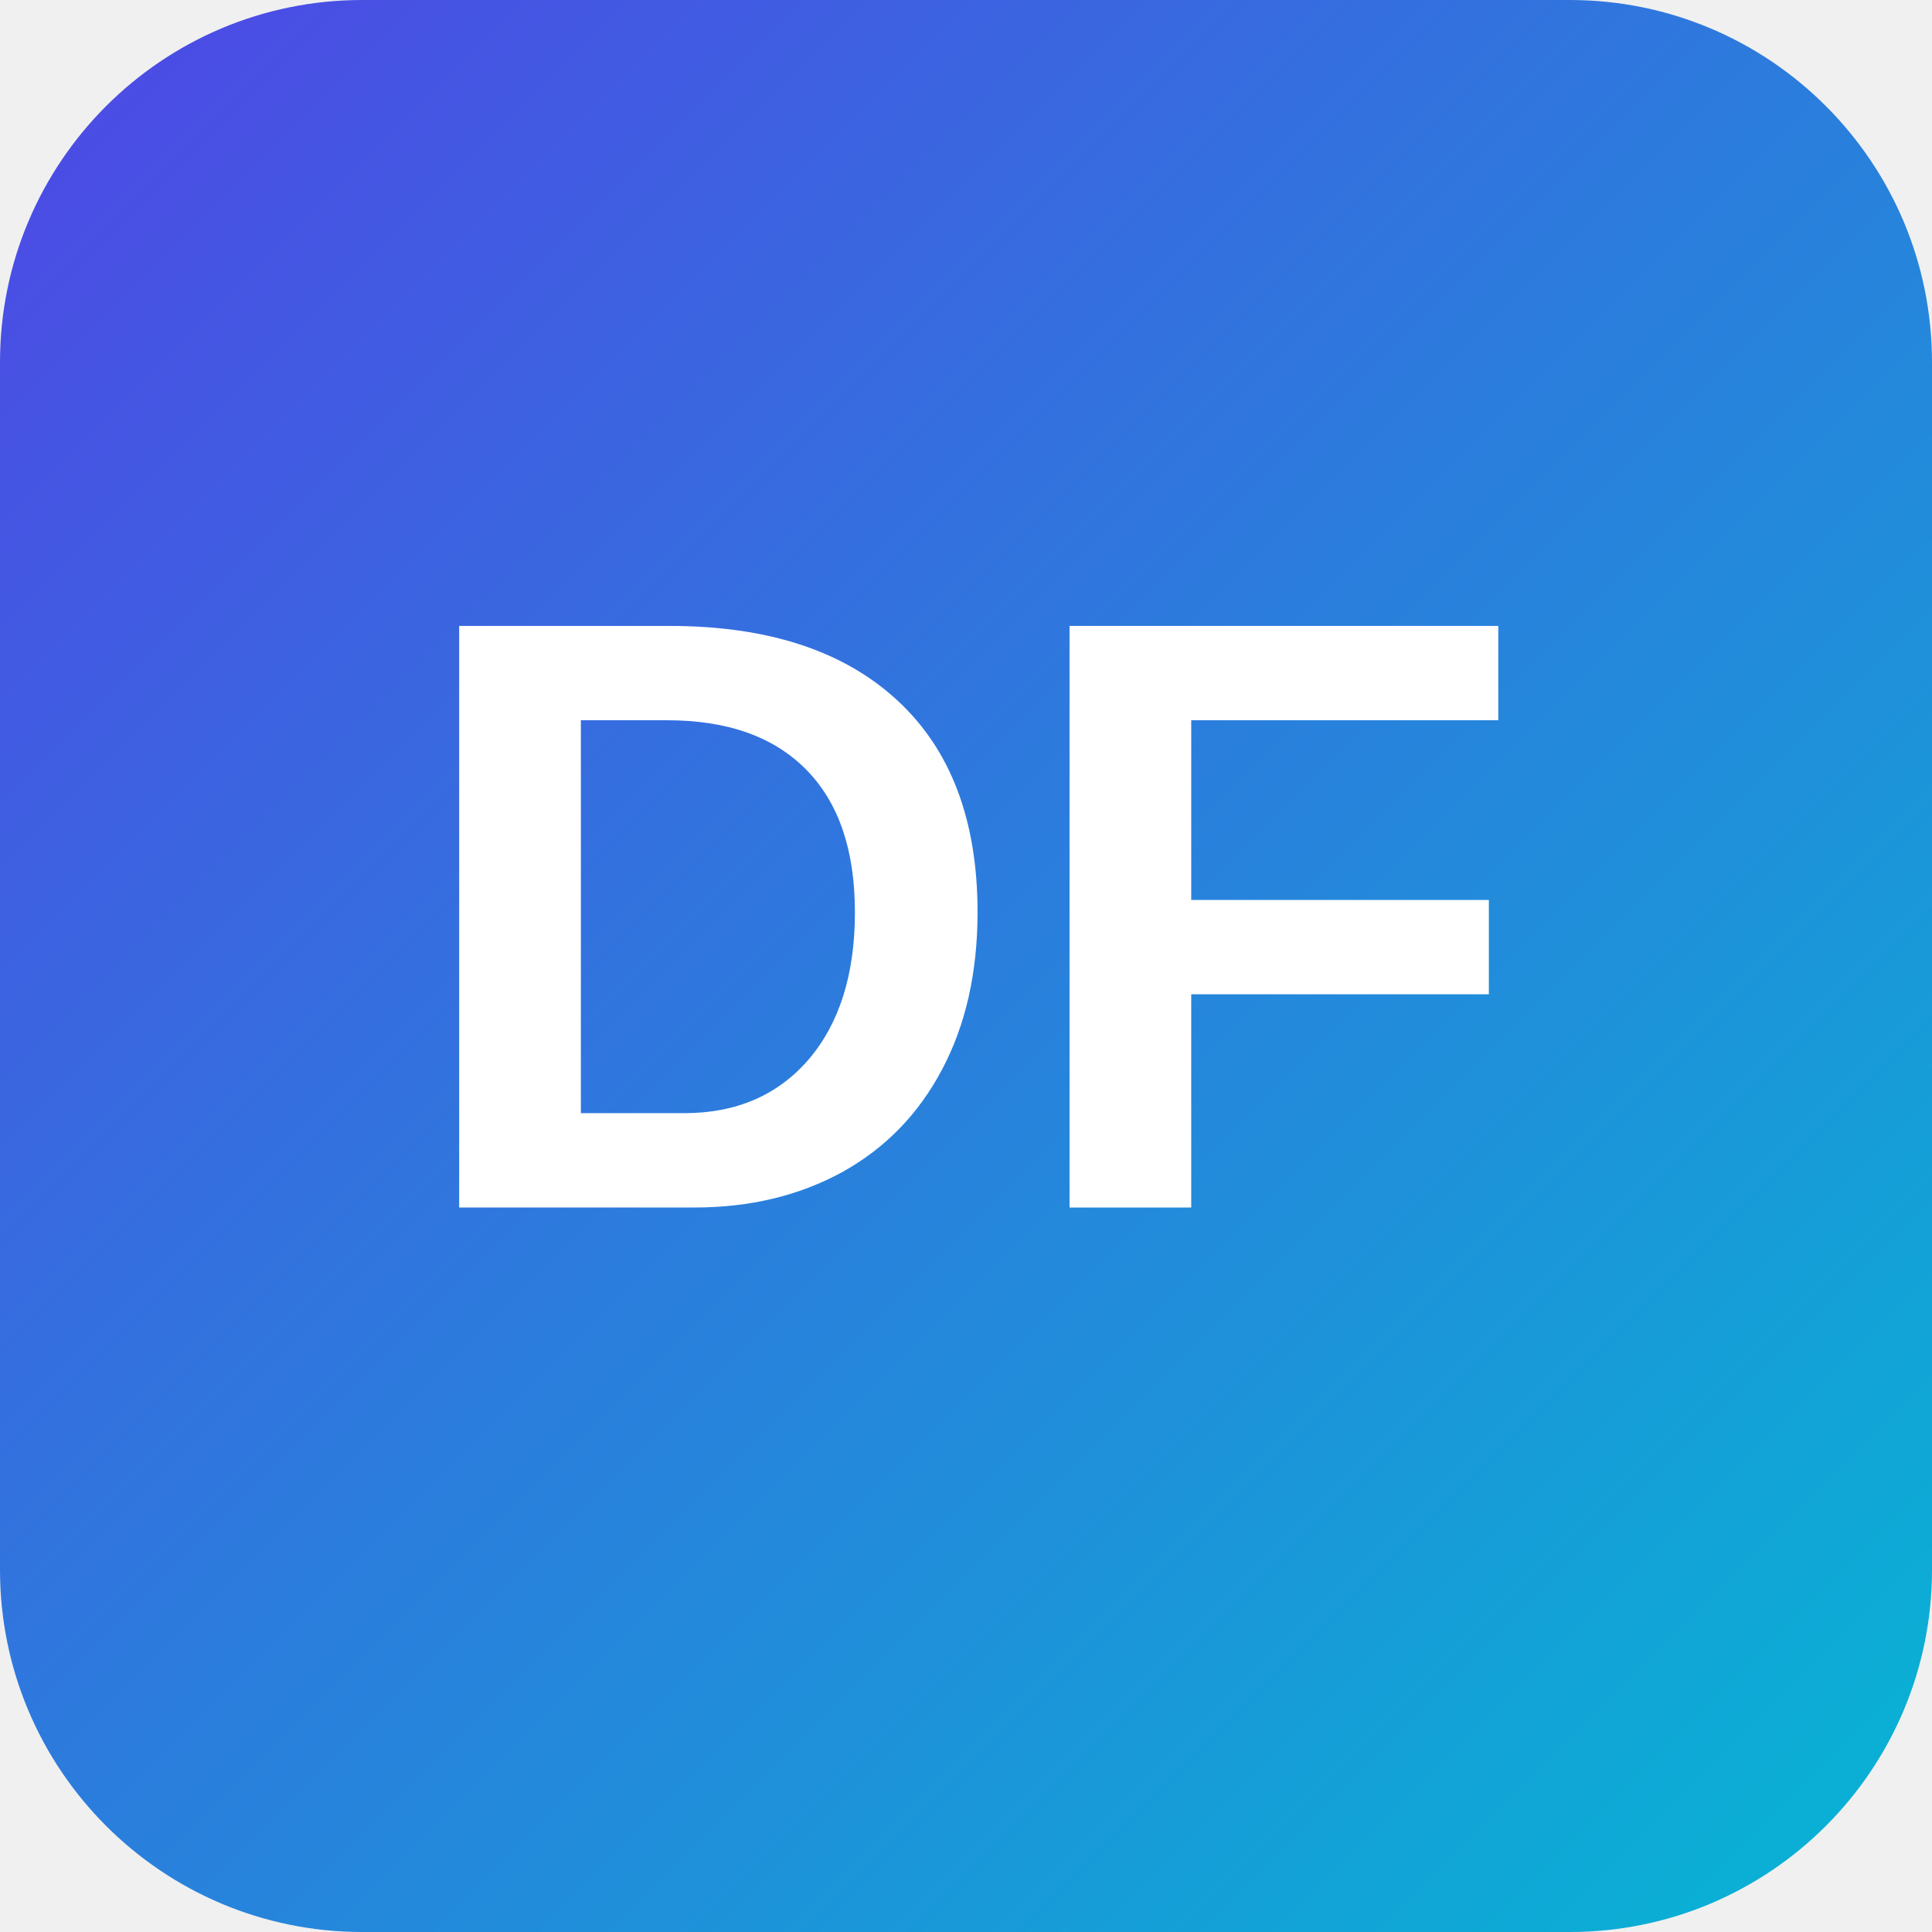
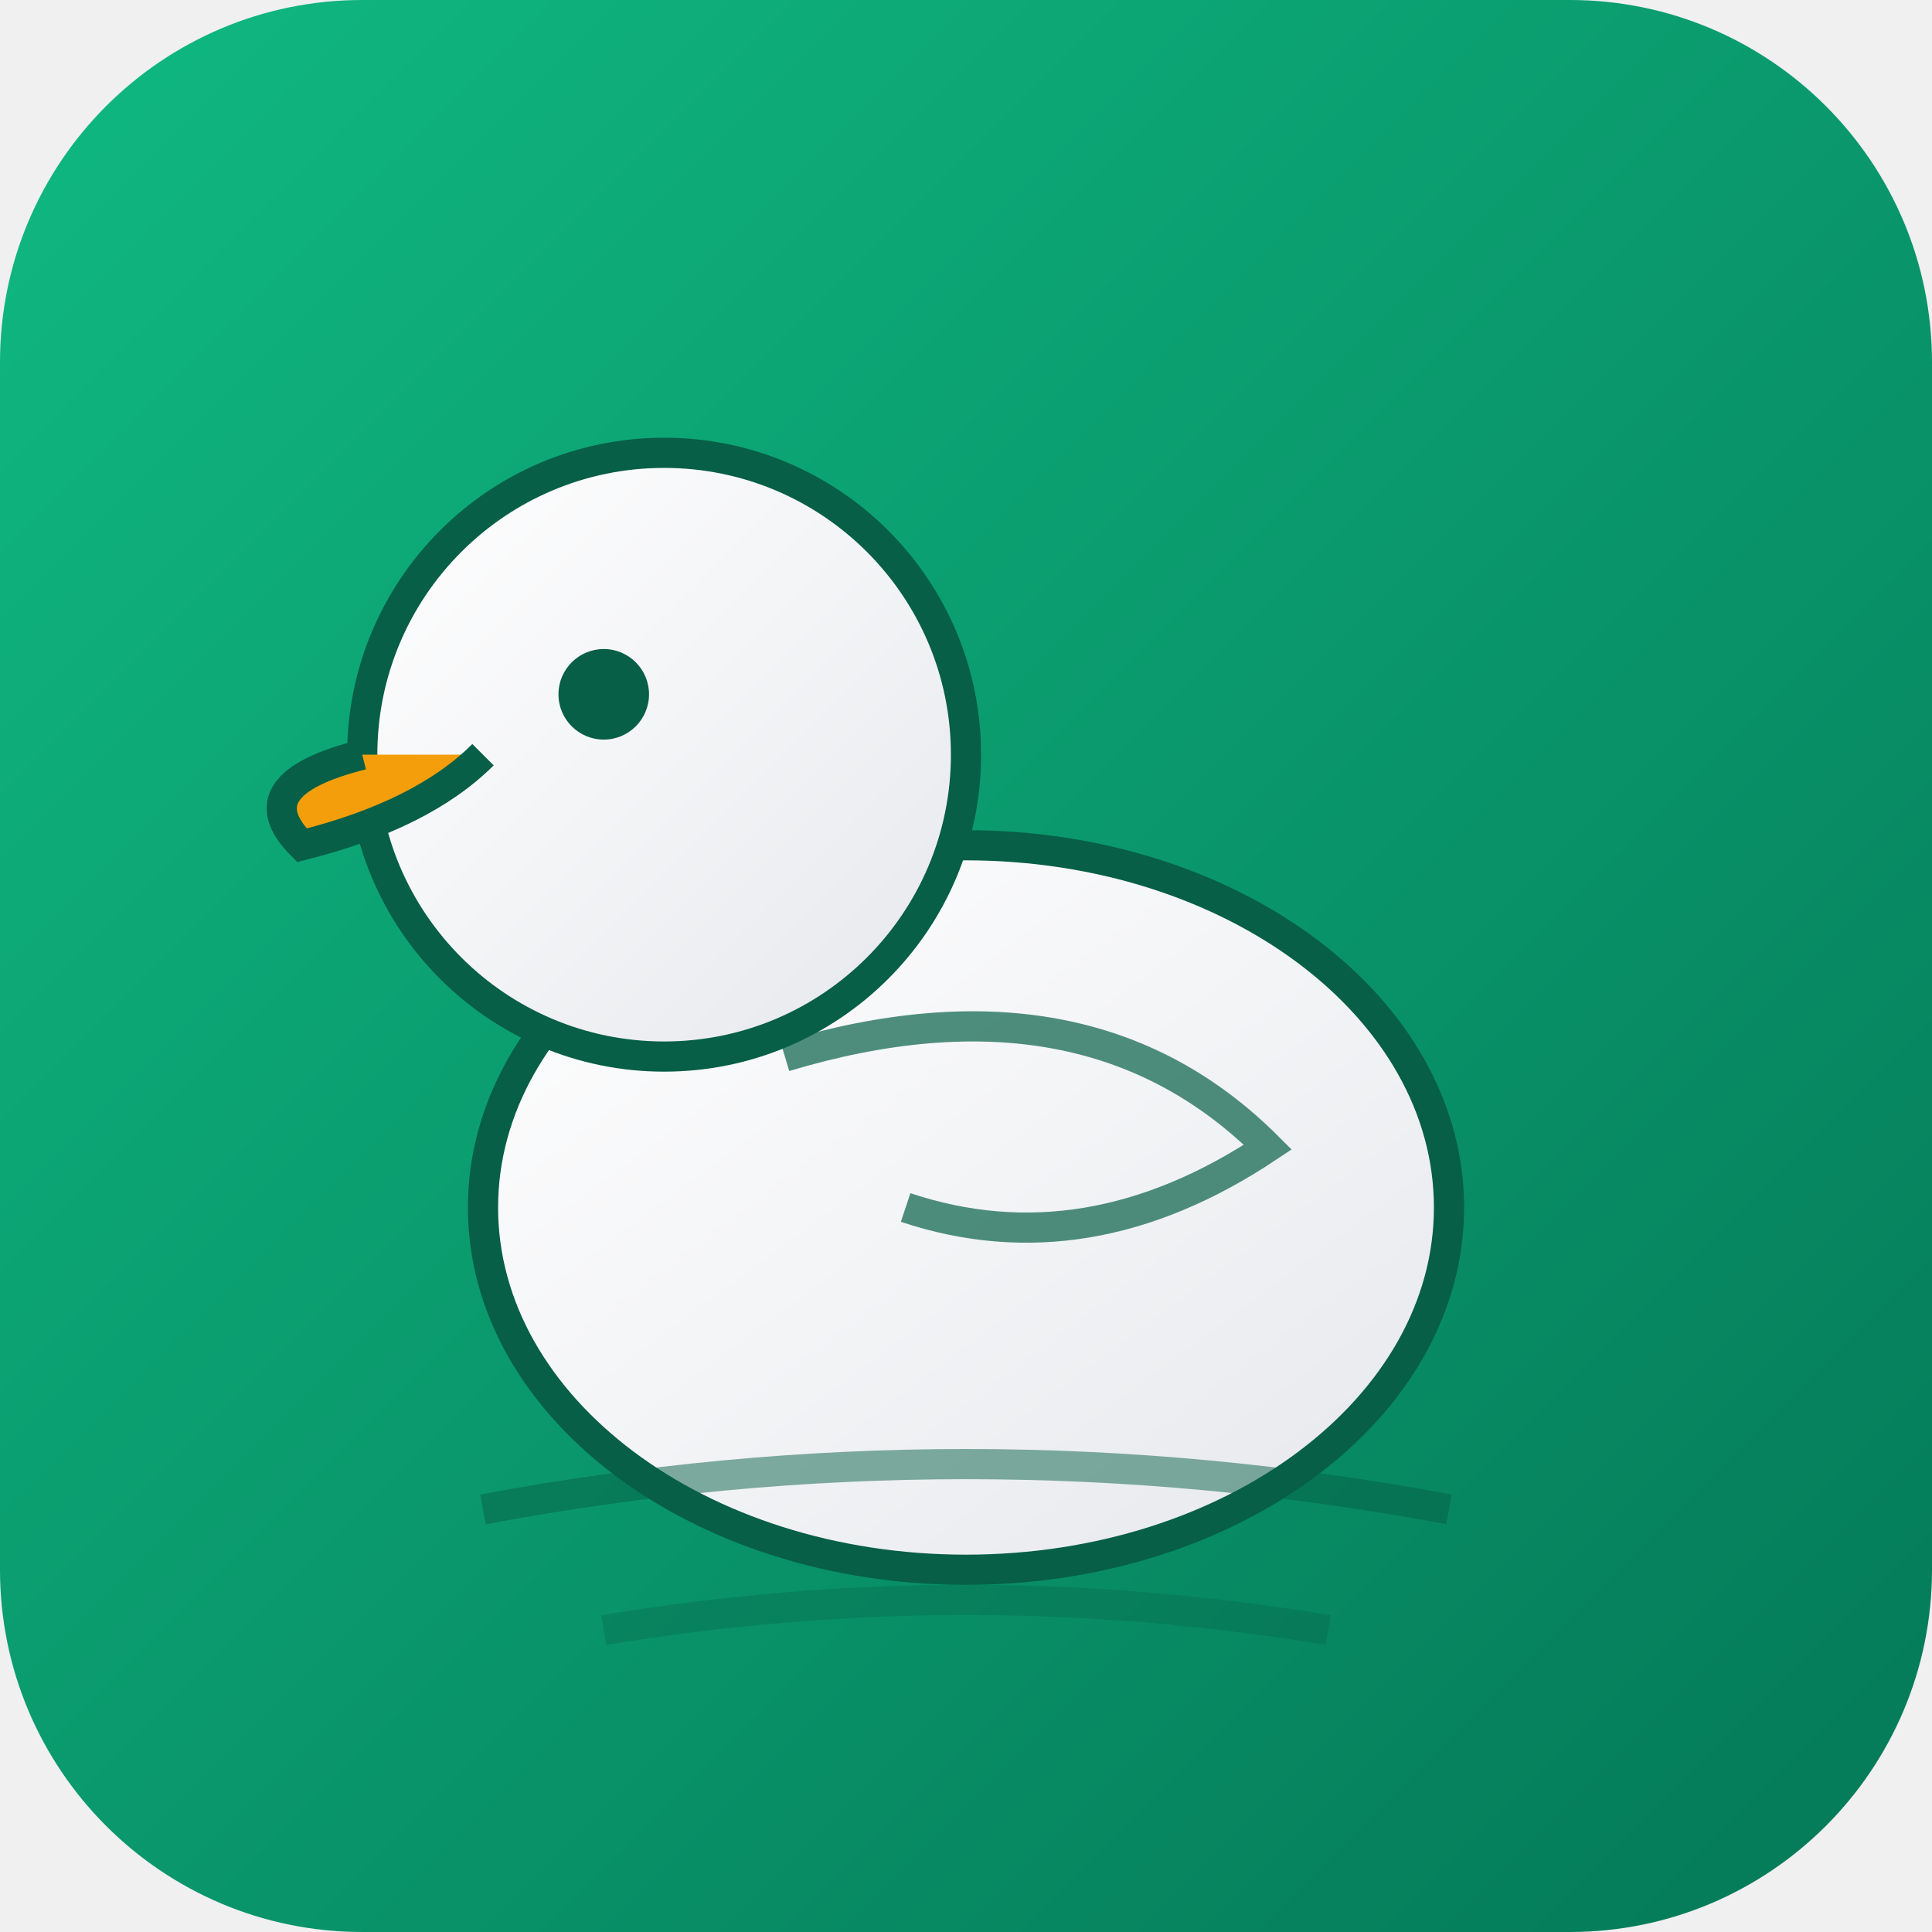
<svg xmlns="http://www.w3.org/2000/svg" viewBox="0 0 64 64">
  <defs>
-     <linearGradient id="g" x1="0" x2="1" y1="0" y2="1">
-       <stop offset="0%" stop-color="#4f46e5" />
-       <stop offset="100%" stop-color="#06b6d4" />
+     <linearGradient id="bg" x1="0" x2="1" y1="0" y2="1">
+       <stop offset="0%" stop-color="#10b981" />
+       <stop offset="100%" stop-color="#047857" />
+     </linearGradient>
+     <linearGradient id="duckGradient" x1="0%" y1="0%" x2="100%" y2="100%">
+       <stop offset="0%" stop-color="#ffffff" />
+       <stop offset="50%" stop-color="#f3f4f6" />
+       <stop offset="100%" stop-color="#e5e7eb" />
    </linearGradient>
  </defs>
-   <rect width="64" height="64" rx="12" fill="url(#g)" />
-   <g fill="#ffffff" font-family="Arial, Helvetica, sans-serif" font-weight="700" text-anchor="middle">
-     <text x="32" y="40" font-size="28">DF</text>
-   </g>
+   <rect width="64" height="64" rx="12" fill="url(#bg)" />
+   
+   {/* Duck body */}
+   <ellipse cx="32" cy="40" rx="16" ry="12" fill="url(#duckGradient)" stroke="#065f46" strokeWidth="0.8" />
+   {/* Duck head */}
+   <circle cx="22" cy="25" r="10" fill="url(#duckGradient)" stroke="#065f46" strokeWidth="0.8" />
+   {/* Duck bill */}
+   <path d="M12 25 Q8 26 10 28 Q14 27 16 25" fill="#f59e0b" stroke="#065f46" strokeWidth="0.3" />
+   {/* Duck eye */}
+   <circle cx="20" cy="23" r="1.5" fill="#065f46" />
+   {/* Wing detail */}
+   <path d="M26 35 Q36 32 42 38 Q36 42 30 40" fill="none" stroke="#065f46" strokeWidth="1" opacity="0.7" />
+   {/* Water ripples */}
+   <path d="M16 50 Q32 47 48 50" fill="none" stroke="#065f46" strokeWidth="0.8" opacity="0.5" />
+   <path d="M20 54 Q32 52 44 54" fill="none" stroke="#065f46" strokeWidth="0.8" opacity="0.3" />
</svg>
